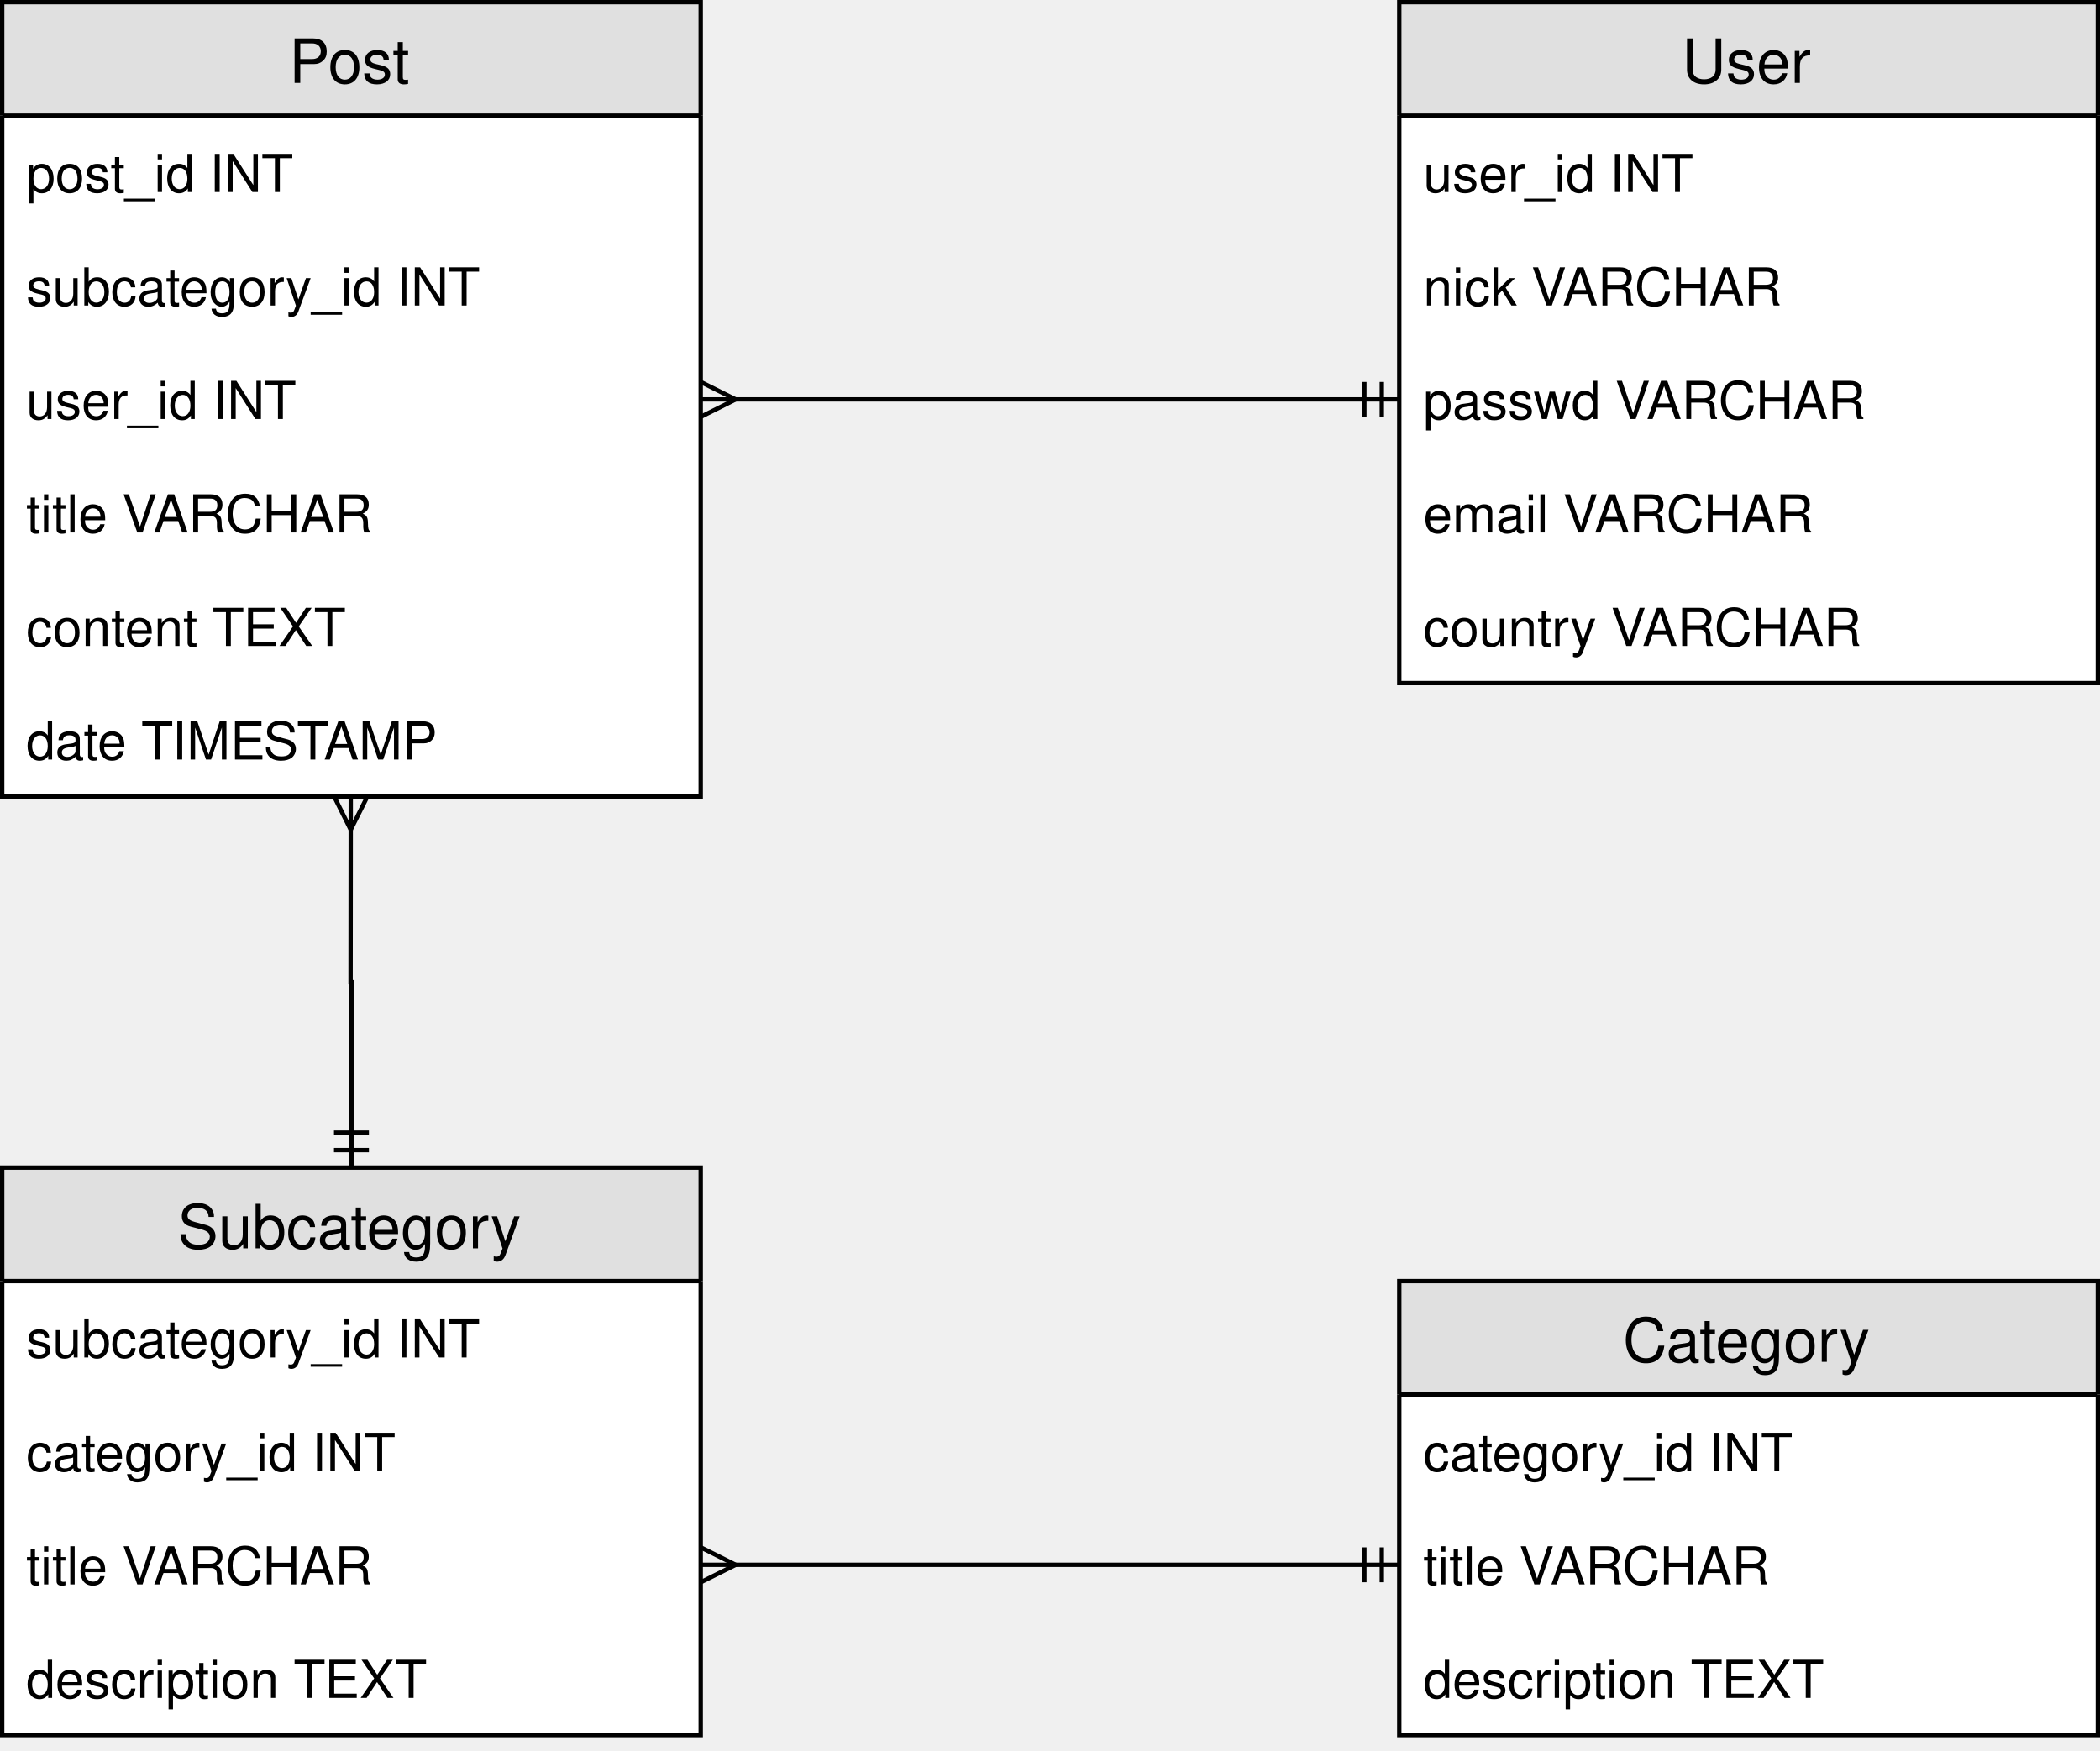
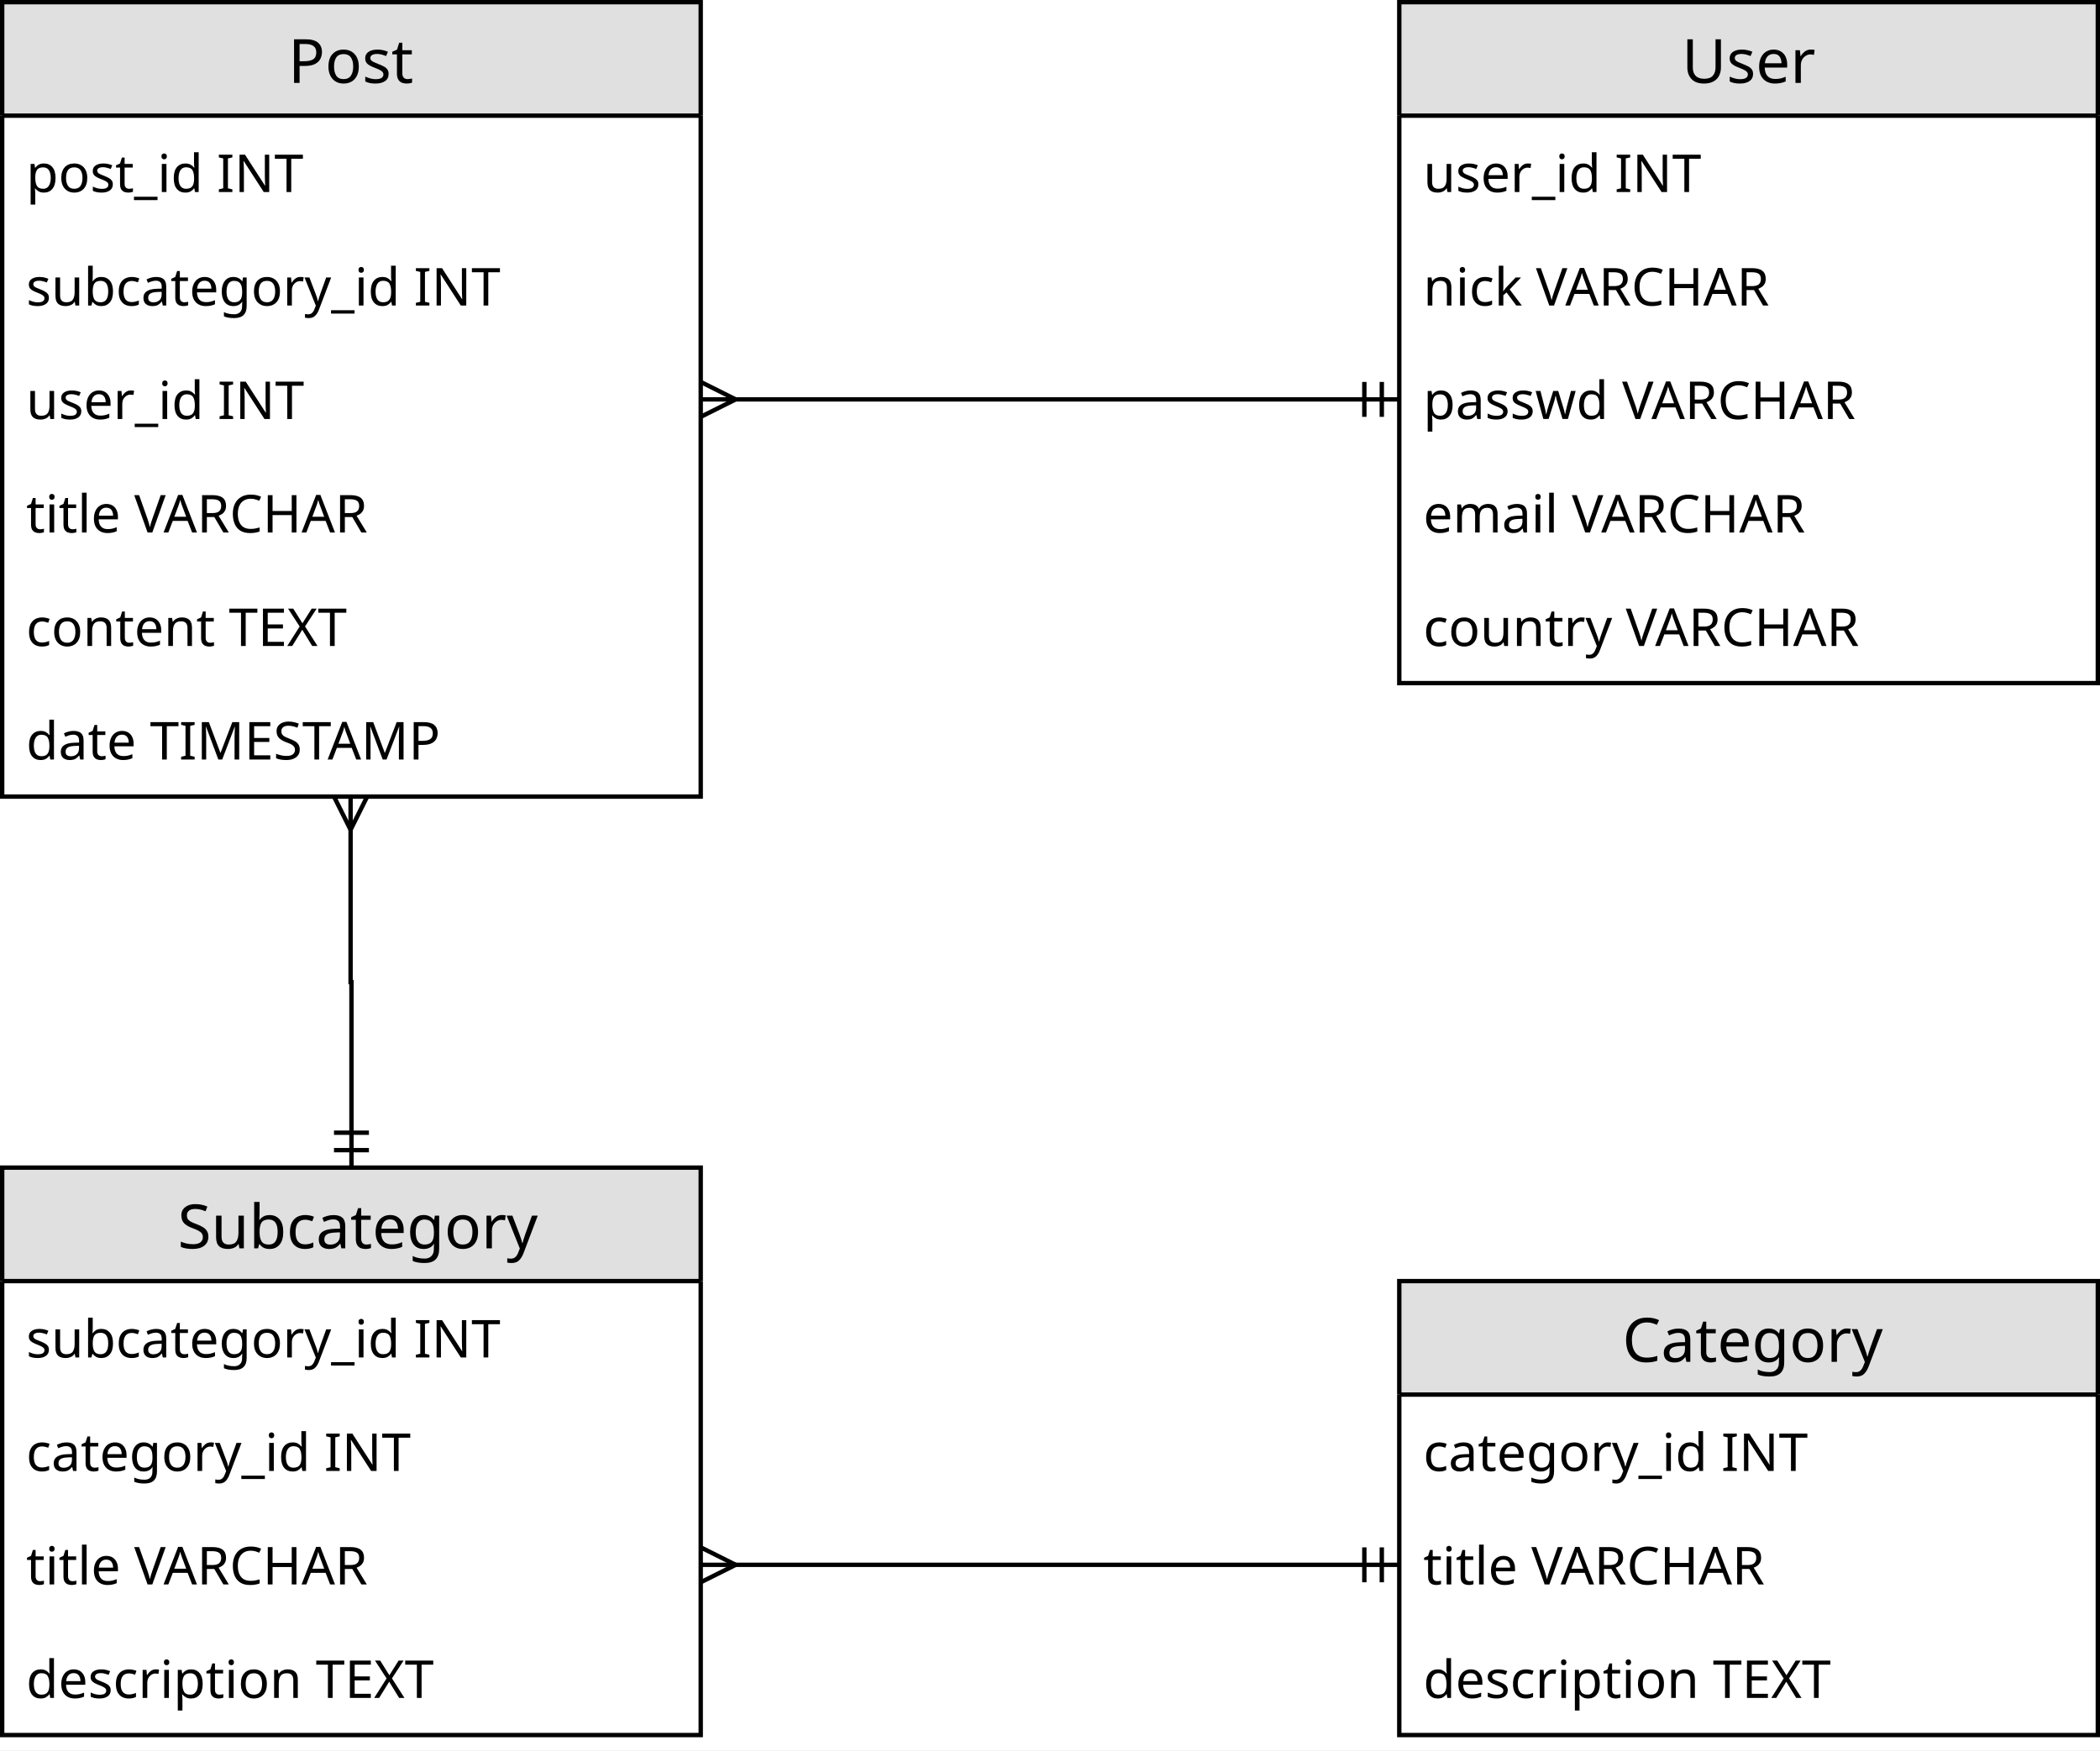
- <svg xmlns="http://www.w3.org/2000/svg" version="1.1" width="481px" height="401px" viewBox="-0.5 -0.5 481 401" content="&lt;mxfile host=&quot;app.diagrams.net&quot; modified=&quot;2020-06-12T11:26:08.813Z&quot; agent=&quot;5.0 (Windows NT 10.0; Win64; x64) AppleWebKit/537.36 (KHTML, like Gecko) Chrome/83.0.41.97 Safari/537.36&quot; etag=&quot;dVLRGfyCPmLMwlbPSUTz&quot; version=&quot;13.1.6&quot; type=&quot;device&quot;&gt;&lt;diagram id=&quot;KZczJsixarslFs42sei7&quot; name=&quot;Page-1&quot;&gt;7ZtRc+I2EMc/DY/tYNkQeAwcuWMmaRlIe+lTRrGFrZ5seWQR4D59V7aE8akl9GLGZEZJZoL+kixpfyvtGkPPn6a7zwLnyQOPCOuhfrTr+Z96CKH+EME/pewrZeQHlRALGlWSVwsr+p1osa/VDY1I0WgoOWeS5k0x5FlGQtnQsBB822y25qw5ao5jYgmrEDNb/UojmehVoJta/0JonJiRveG4qkmxaaxXUiQ44tsjyZ/1/KngXFav0t2UMGU8Y5eq391/1B4mJkgmz+kQzQP/6xwXr/hmEs2Xz4unZ/RLYCYn92bFJAID6CIXMuExzzCb1epE8E0WEXXZPpTqNvec5yB6IP5NpNxrmngjOUiJTJmuhRmL/ZPq/2swHhvhr1IYjwIjfNrpIarS/ri0IIKmRBKhxUJiIW8VcBBmyxRn0e8ZMRV3lLFD76jRbF9pRy1sw2pbF3wjQnLCmp5mD0PGRJ5qOKoaKlsfDaHBfSYclib20EAQhiV9bToj1j4dH9rV2OGFJv8/vMAfduoFXtMDBm/yf4vg2c7w86iDM0mj4LpIjz4S6avY1D46FzW6KtT6uq+YbfRIfxRwXP6Iv9jSlOHSqmueSeMJymZhQll0j/d8o5YNNg+/mdIk4YJ+h/bYMC6RaA9AQ3U1MP6UMy7KcXzSV7+Nnit1RT2WIAX0XRg+3g/SA941Gt7jQppZcsZwXtCXct6qYwqkaDbhUvLUeJJe5V1zUuvyB+oxo3EGWghjqZhS2aJajRec8p9XIiTZneSta4ORDrY6FfKGurytE4uDlhwnFYPhhXwEWT6yAR95hj6oP//t0XIWWKksWQv+jRg7ZrzyniPTaqnIcUiz+J6s1UqCWlnqxSmJgwXXrNy7CY0ikpUnjsQSvxw8Mec0k+XiBxP4AxtN1ekxgDlNoezVZfhTzYWc8gymiWmJi4C7bIlymQZY9K9gT+6mt2lrumh4Hlx0Kba+xTajsN1Q/8/b5fTL7dLB/Xm4A9Qx3MCCm+Oi2EYObxt4b0Yd4zV3v0d8SYopc3jbwOv1g67P5oHFN4Qku5qlI/x+wv6ZqdXFCKOxRXiKJYm5vrZLwa8hBQ8G/pkpuDky2j8K7KM+1I7i8vAT++oDJeL2XZakEmzqjvo2+Haei/v2nVZEilDQXFKeQcXj7Mlt4fcg7j4ft6P5avMSuoDedUA/uIEJ6ObB3JsB3cTd9jM/O6AXta+4mH5id32cmI7sd9cd4TYJdx7VzdMcl7VdhG/nId1c2GVtl0Lc/dtsnr2HFxyM4PK1a8nXzn8GOkKXchL79i0HJ3Fh/MR++jiJmmc/KXPZeMuQu8/VbMjucwxt0e08U/PsTM1l4u3xvYI07cYCHMLq1UJdGv5+vp0/CzWfdj6+1YIArODOH2arx9uHhSP8HsKDy2VZUKy/olDWHX3Rw5/9Aw==&lt;/diagram&gt;&lt;/mxfile&gt;">
-   <defs>
-     <clipPath id="mx-clip-324-31-152-26-0">
-       <rect x="324" y="31" width="152" height="26" />
-     </clipPath>
-     <clipPath id="mx-clip-324-57-152-26-0">
-       <rect x="324" y="57" width="152" height="26" />
-     </clipPath>
-     <clipPath id="mx-clip-324-83-152-26-0">
-       <rect x="324" y="83" width="152" height="26" />
-     </clipPath>
-     <clipPath id="mx-clip-324-109-152-26-0">
-       <rect x="324" y="109" width="152" height="26" />
-     </clipPath>
-     <clipPath id="mx-clip-324-135-152-26-0">
-       <rect x="324" y="135" width="152" height="26" />
-     </clipPath>
-     <clipPath id="mx-clip-324-324-152-26-0">
-       <rect x="324" y="324" width="152" height="26" />
-     </clipPath>
-     <clipPath id="mx-clip-324-350-152-26-0">
-       <rect x="324" y="350" width="152" height="26" />
-     </clipPath>
-     <clipPath id="mx-clip-324-376-152-26-0">
-       <rect x="324" y="376" width="152" height="26" />
-     </clipPath>
-     <clipPath id="mx-clip-4-298-152-26-0">
-       <rect x="4" y="298" width="152" height="26" />
-     </clipPath>
-     <clipPath id="mx-clip-4-324-152-26-0">
-       <rect x="4" y="324" width="152" height="26" />
-     </clipPath>
-     <clipPath id="mx-clip-4-350-152-26-0">
-       <rect x="4" y="350" width="152" height="26" />
-     </clipPath>
-     <clipPath id="mx-clip-4-376-152-26-0">
-       <rect x="4" y="376" width="152" height="26" />
-     </clipPath>
-     <clipPath id="mx-clip-4-31-152-26-0">
-       <rect x="4" y="31" width="152" height="26" />
-     </clipPath>
-     <clipPath id="mx-clip-4-57-152-26-0">
-       <rect x="4" y="57" width="152" height="26" />
-     </clipPath>
-     <clipPath id="mx-clip-4-83-152-26-0">
-       <rect x="4" y="83" width="152" height="26" />
-     </clipPath>
-     <clipPath id="mx-clip-4-109-152-26-0">
-       <rect x="4" y="109" width="152" height="26" />
-     </clipPath>
-     <clipPath id="mx-clip-4-135-152-26-0">
-       <rect x="4" y="135" width="152" height="26" />
-     </clipPath>
-     <clipPath id="mx-clip-4-161-152-26-0">
-       <rect x="4" y="161" width="152" height="26" />
-     </clipPath>
-   </defs>
+ <svg xmlns="http://www.w3.org/2000/svg" xmlns:xlink="http://www.w3.org/1999/xlink" version="1.1" id="Layer_1" x="0px" y="0px" viewBox="0 0 481 401" style="enable-background:new 0 0 481 401;" xml:space="preserve">
+   <style type="text/css">
+ 	.st0{fill:#FFFFFF;}
+ 	.st1{fill:none;stroke:#000000;stroke-miterlimit:10;}
+ 	.st2{fill:#E0E0E0;stroke:#000000;stroke-miterlimit:10;}
+ 	.st3{fill:#FFFFFF;stroke:#000000;stroke-miterlimit:10;}
+ 	.st4{font-family:'ArialMT';}
+ 	.st5{font-size:14px;}
+ 	.st6{fill:none;}
+ 	.st7{clip-path:url(#SVGID_2_);}
+ 	.st8{font-size:12px;}
+ 	.st9{clip-path:url(#SVGID_4_);}
+ 	.st10{clip-path:url(#SVGID_6_);}
+ 	.st11{clip-path:url(#SVGID_8_);}
+ 	.st12{clip-path:url(#SVGID_10_);}
+ 	.st13{clip-path:url(#SVGID_12_);}
+ 	.st14{clip-path:url(#SVGID_14_);}
+ 	.st15{clip-path:url(#SVGID_16_);}
+ 	.st16{clip-path:url(#SVGID_18_);}
+ 	.st17{clip-path:url(#SVGID_20_);}
+ 	.st18{clip-path:url(#SVGID_22_);}
+ 	.st19{clip-path:url(#SVGID_24_);}
+ 	.st20{clip-path:url(#SVGID_26_);}
+ 	.st21{clip-path:url(#SVGID_28_);}
+ 	.st22{clip-path:url(#SVGID_30_);}
+ 	.st23{clip-path:url(#SVGID_32_);}
+ 	.st24{clip-path:url(#SVGID_34_);}
+ 	.st25{clip-path:url(#SVGID_36_);}
+ </style>
+   <rect class="st0" width="481" height="401" />
  <g>
-     <path d="M 80 267 L 80 224.5 L 79.8 224.5 L 79.84 181.58" fill="none" stroke="#000000" stroke-miterlimit="10" pointer-events="stroke" />
-     <path d="M 76 263 L 84 263 M 76 259 L 84 259" fill="none" stroke="#000000" stroke-miterlimit="10" pointer-events="all" />
-     <path d="M 75.84 181.58 L 79.83 189.58 L 83.84 181.59" fill="none" stroke="#000000" stroke-miterlimit="10" pointer-events="all" />
-     <path d="M 320 91 L 160 91" fill="none" stroke="#000000" stroke-miterlimit="10" pointer-events="stroke" />
-     <path d="M 316 95 L 316 87 M 312 95 L 312 87" fill="none" stroke="#000000" stroke-miterlimit="10" pointer-events="all" />
-     <path d="M 160 95 L 168 91 L 160 87" fill="none" stroke="#000000" stroke-miterlimit="10" pointer-events="all" />
-     <path d="M 320 358 L 160 358" fill="none" stroke="#000000" stroke-miterlimit="10" pointer-events="stroke" />
-     <path d="M 316 362 L 316 354 M 312 362 L 312 354" fill="none" stroke="#000000" stroke-miterlimit="10" pointer-events="all" />
-     <path d="M 160 362 L 168 358 L 160 354" fill="none" stroke="#000000" stroke-miterlimit="10" pointer-events="all" />
-     <path d="M 320 26 L 320 0 L 480 0 L 480 26" fill="#e0e0e0" stroke="#000000" stroke-miterlimit="10" pointer-events="all" />
-     <path d="M 320 26 L 320 156 L 480 156 L 480 26" fill="#ffffff" stroke="#000000" stroke-miterlimit="10" pointer-events="all" />
-     <path d="M 320 26 L 480 26" fill="none" stroke="#000000" stroke-miterlimit="10" pointer-events="all" />
-     <g fill="#000000" font-family="Helvetica" text-anchor="middle" font-size="14px">
-       <text x="399.5" y="18.5">User</text>
-     </g>
-     <rect x="320" y="26" width="160" height="26" fill="none" stroke="none" pointer-events="all" />
-     <g fill="#000000" font-family="Helvetica" clip-path="url(#mx-clip-324-31-152-26-0)" font-size="12px">
-       <text x="325.5" y="43.5">user_id INT</text>
-     </g>
-     <rect x="320" y="52" width="160" height="26" fill="none" stroke="none" pointer-events="all" />
-     <g fill="#000000" font-family="Helvetica" clip-path="url(#mx-clip-324-57-152-26-0)" font-size="12px">
-       <text x="325.5" y="69.5">nick VARCHAR</text>
-     </g>
-     <rect x="320" y="78" width="160" height="26" fill="none" stroke="none" pointer-events="all" />
-     <g fill="#000000" font-family="Helvetica" clip-path="url(#mx-clip-324-83-152-26-0)" font-size="12px">
-       <text x="325.5" y="95.5">passwd VARCHAR</text>
-     </g>
-     <rect x="320" y="104" width="160" height="26" fill="none" stroke="none" pointer-events="all" />
-     <g fill="#000000" font-family="Helvetica" clip-path="url(#mx-clip-324-109-152-26-0)" font-size="12px">
-       <text x="325.5" y="121.5">email VARCHAR</text>
-     </g>
-     <rect x="320" y="130" width="160" height="26" fill="none" stroke="none" pointer-events="all" />
-     <g fill="#000000" font-family="Helvetica" clip-path="url(#mx-clip-324-135-152-26-0)" font-size="12px">
-       <text x="325.5" y="147.5">country VARCHAR</text>
-     </g>
-     <path d="M 320 319 L 320 293 L 480 293 L 480 319" fill="#e0e0e0" stroke="#000000" stroke-miterlimit="10" pointer-events="all" />
-     <path d="M 320 319 L 320 397 L 480 397 L 480 319" fill="#ffffff" stroke="#000000" stroke-miterlimit="10" pointer-events="all" />
-     <path d="M 320 319 L 480 319" fill="none" stroke="#000000" stroke-miterlimit="10" pointer-events="all" />
-     <g fill="#000000" font-family="Helvetica" text-anchor="middle" font-size="14px">
-       <text x="399.5" y="311.5">Category</text>
-     </g>
-     <rect x="320" y="319" width="160" height="26" fill="none" stroke="none" pointer-events="all" />
-     <g fill="#000000" font-family="Helvetica" clip-path="url(#mx-clip-324-324-152-26-0)" font-size="12px">
-       <text x="325.5" y="336.5">category_id INT</text>
-     </g>
-     <rect x="320" y="345" width="160" height="26" fill="none" stroke="none" pointer-events="all" />
-     <g fill="#000000" font-family="Helvetica" clip-path="url(#mx-clip-324-350-152-26-0)" font-size="12px">
-       <text x="325.5" y="362.5">title VARCHAR</text>
-     </g>
-     <rect x="320" y="371" width="160" height="26" fill="none" stroke="none" pointer-events="all" />
-     <g fill="#000000" font-family="Helvetica" clip-path="url(#mx-clip-324-376-152-26-0)" font-size="12px">
-       <text x="325.5" y="388.5">description TEXT</text>
-     </g>
-     <path d="M 0 293 L 0 267 L 160 267 L 160 293" fill="#e0e0e0" stroke="#000000" stroke-miterlimit="10" pointer-events="all" />
-     <path d="M 0 293 L 0 397 L 160 397 L 160 293" fill="#ffffff" stroke="#000000" stroke-miterlimit="10" pointer-events="all" />
-     <path d="M 0 293 L 160 293" fill="none" stroke="#000000" stroke-miterlimit="10" pointer-events="all" />
-     <g fill="#000000" font-family="Helvetica" text-anchor="middle" font-size="14px">
-       <text x="79.5" y="285.5">Subcategory</text>
-     </g>
-     <rect x="0" y="293" width="160" height="26" fill="none" stroke="none" pointer-events="all" />
-     <g fill="#000000" font-family="Helvetica" clip-path="url(#mx-clip-4-298-152-26-0)" font-size="12px">
-       <text x="5.5" y="310.5">subcategory_id INT</text>
-     </g>
-     <rect x="0" y="319" width="160" height="26" fill="none" stroke="none" pointer-events="all" />
-     <g fill="#000000" font-family="Helvetica" clip-path="url(#mx-clip-4-324-152-26-0)" font-size="12px">
-       <text x="5.5" y="336.5">category_id INT</text>
-     </g>
-     <rect x="0" y="345" width="160" height="26" fill="none" stroke="none" pointer-events="all" />
-     <g fill="#000000" font-family="Helvetica" clip-path="url(#mx-clip-4-350-152-26-0)" font-size="12px">
-       <text x="5.5" y="362.5">title VARCHAR</text>
-     </g>
-     <rect x="0" y="371" width="160" height="26" fill="none" stroke="none" pointer-events="all" />
-     <g fill="#000000" font-family="Helvetica" clip-path="url(#mx-clip-4-376-152-26-0)" font-size="12px">
-       <text x="5.5" y="388.5">description TEXT</text>
-     </g>
-     <path d="M 0 26 L 0 0 L 160 0 L 160 26" fill="#e0e0e0" stroke="#000000" stroke-miterlimit="10" pointer-events="all" />
-     <path d="M 0 26 L 0 182 L 160 182 L 160 26" fill="#ffffff" stroke="#000000" stroke-miterlimit="10" pointer-events="all" />
-     <path d="M 0 26 L 160 26" fill="none" stroke="#000000" stroke-miterlimit="10" pointer-events="all" />
-     <g fill="#000000" font-family="Helvetica" text-anchor="middle" font-size="14px">
-       <text x="79.5" y="18.5">Post</text>
-     </g>
-     <rect x="0" y="26" width="160" height="26" fill="none" stroke="none" pointer-events="all" />
-     <g fill="#000000" font-family="Helvetica" clip-path="url(#mx-clip-4-31-152-26-0)" font-size="12px">
-       <text x="5.5" y="43.5">post_id INT</text>
-     </g>
-     <rect x="0" y="52" width="160" height="26" fill="none" stroke="none" pointer-events="all" />
-     <g fill="#000000" font-family="Helvetica" clip-path="url(#mx-clip-4-57-152-26-0)" font-size="12px">
-       <text x="5.5" y="69.5">subcategory_id INT</text>
-     </g>
-     <rect x="0" y="78" width="160" height="26" fill="none" stroke="none" pointer-events="all" />
-     <g fill="#000000" font-family="Helvetica" clip-path="url(#mx-clip-4-83-152-26-0)" font-size="12px">
-       <text x="5.5" y="95.5">user_id INT</text>
-     </g>
-     <rect x="0" y="104" width="160" height="26" fill="none" stroke="none" pointer-events="all" />
-     <g fill="#000000" font-family="Helvetica" clip-path="url(#mx-clip-4-109-152-26-0)" font-size="12px">
-       <text x="5.5" y="121.5">title VARCHAR</text>
-     </g>
-     <rect x="0" y="130" width="160" height="26" fill="none" stroke="none" pointer-events="all" />
-     <g fill="#000000" font-family="Helvetica" clip-path="url(#mx-clip-4-135-152-26-0)" font-size="12px">
-       <text x="5.5" y="147.5">content TEXT</text>
-     </g>
-     <rect x="0" y="156" width="160" height="26" fill="none" stroke="none" pointer-events="all" />
-     <g fill="#000000" font-family="Helvetica" clip-path="url(#mx-clip-4-161-152-26-0)" font-size="12px">
-       <text x="5.5" y="173.5">date TIMESTAMP</text>
+     <path pointer-events="stroke" class="st1" d="M80.5,267.5V225h-0.2l0-42.9" />
+     <path pointer-events="all" class="st1" d="M76.5,263.5h8 M76.5,259.5h8" />
+     <path pointer-events="all" class="st1" d="M76.3,182.1l4,8l4-8" />
+     <path pointer-events="stroke" class="st1" d="M320.5,91.5h-160" />
+     <path pointer-events="all" class="st1" d="M316.5,95.5v-8 M312.5,95.5v-8" />
+     <path pointer-events="all" class="st1" d="M160.5,95.5l8-4l-8-4" />
+     <path pointer-events="stroke" class="st1" d="M320.5,358.5h-160" />
+     <path pointer-events="all" class="st1" d="M316.5,362.5v-8 M312.5,362.5v-8" />
+     <path pointer-events="all" class="st1" d="M160.5,362.5l8-4l-8-4" />
+     <path pointer-events="all" class="st2" d="M320.5,26.5v-26h160v26" />
+     <path pointer-events="all" class="st3" d="M320.5,26.5v130h160v-130" />
+     <path pointer-events="all" class="st1" d="M320.5,26.5h160" />
+     <g>
+       <text transform="matrix(1 0 0 1 385.2207 19)" class="st4 st5">User</text>
+     </g>
+     <rect x="320.5" y="26.5" pointer-events="all" class="st6" width="160" height="26" />
+     <g>
+       <defs>
+         <rect id="SVGID_1_" x="324.5" y="31.5" width="152" height="26" />
+       </defs>
+       <clipPath id="SVGID_2_">
+         <use xlink:href="#SVGID_1_" style="overflow:visible;" />
+       </clipPath>
+       <g class="st7">
+         <text transform="matrix(1 0 0 1 326 44)" class="st4 st8">user_id INT</text>
+       </g>
+     </g>
+     <rect x="320.5" y="52.5" pointer-events="all" class="st6" width="160" height="26" />
+     <g>
+       <defs>
+         <rect id="SVGID_3_" x="324.5" y="57.5" width="152" height="26" />
+       </defs>
+       <clipPath id="SVGID_4_">
+         <use xlink:href="#SVGID_3_" style="overflow:visible;" />
+       </clipPath>
+       <g class="st9">
+         <text transform="matrix(1 0 0 1 326 70)" class="st4 st8">nick VARCHAR</text>
+       </g>
+     </g>
+     <rect x="320.5" y="78.5" pointer-events="all" class="st6" width="160" height="26" />
+     <g>
+       <defs>
+         <rect id="SVGID_5_" x="324.5" y="83.5" width="152" height="26" />
+       </defs>
+       <clipPath id="SVGID_6_">
+         <use xlink:href="#SVGID_5_" style="overflow:visible;" />
+       </clipPath>
+       <g class="st10">
+         <text transform="matrix(1 0 0 1 326 96)" class="st4 st8">passwd VARCHAR</text>
+       </g>
+     </g>
+     <rect x="320.5" y="104.5" pointer-events="all" class="st6" width="160" height="26" />
+     <g>
+       <defs>
+         <rect id="SVGID_7_" x="324.5" y="109.5" width="152" height="26" />
+       </defs>
+       <clipPath id="SVGID_8_">
+         <use xlink:href="#SVGID_7_" style="overflow:visible;" />
+       </clipPath>
+       <g class="st11">
+         <text transform="matrix(1 0 0 1 326 122)" class="st4 st8">email VARCHAR</text>
+       </g>
+     </g>
+     <rect x="320.5" y="130.5" pointer-events="all" class="st6" width="160" height="26" />
+     <g>
+       <defs>
+         <rect id="SVGID_9_" x="324.5" y="135.5" width="152" height="26" />
+       </defs>
+       <clipPath id="SVGID_10_">
+         <use xlink:href="#SVGID_9_" style="overflow:visible;" />
+       </clipPath>
+       <g class="st12">
+         <text transform="matrix(1 0 0 1 326 148)" class="st4 st8">country VARCHAR</text>
+       </g>
+     </g>
+     <path pointer-events="all" class="st2" d="M320.5,319.5v-26h160v26" />
+     <path pointer-events="all" class="st3" d="M320.5,319.5v78h160v-78" />
+     <path pointer-events="all" class="st1" d="M320.5,319.5h160" />
+     <g>
+       <text transform="matrix(1 0 0 1 371.5967 312)" class="st4 st5">Category</text>
+     </g>
+     <rect x="320.5" y="319.5" pointer-events="all" class="st6" width="160" height="26" />
+     <g>
+       <defs>
+         <rect id="SVGID_11_" x="324.5" y="324.5" width="152" height="26" />
+       </defs>
+       <clipPath id="SVGID_12_">
+         <use xlink:href="#SVGID_11_" style="overflow:visible;" />
+       </clipPath>
+       <g class="st13">
+         <text transform="matrix(1 0 0 1 326 337)" class="st4 st8">category_id INT</text>
+       </g>
+     </g>
+     <rect x="320.5" y="345.5" pointer-events="all" class="st6" width="160" height="26" />
+     <g>
+       <defs>
+         <rect id="SVGID_13_" x="324.5" y="350.5" width="152" height="26" />
+       </defs>
+       <clipPath id="SVGID_14_">
+         <use xlink:href="#SVGID_13_" style="overflow:visible;" />
+       </clipPath>
+       <g class="st14">
+         <text transform="matrix(1 0 0 1 326 363)" class="st4 st8">title VARCHAR</text>
+       </g>
+     </g>
+     <rect x="320.5" y="371.5" pointer-events="all" class="st6" width="160" height="26" />
+     <g>
+       <defs>
+         <rect id="SVGID_15_" x="324.5" y="376.5" width="152" height="26" />
+       </defs>
+       <clipPath id="SVGID_16_">
+         <use xlink:href="#SVGID_15_" style="overflow:visible;" />
+       </clipPath>
+       <g class="st15">
+         <text transform="matrix(1 0 0 1 326 389)" class="st4 st8">description TEXT</text>
+       </g>
+     </g>
+     <path pointer-events="all" class="st2" d="M0.5,293.5v-26h160v26" />
+     <path pointer-events="all" class="st3" d="M0.5,293.5v104h160v-104" />
+     <path pointer-events="all" class="st1" d="M0.5,293.5h160" />
+     <g>
+       <text transform="matrix(1 0 0 1 40.6968 286)" class="st4 st5">Subcategory</text>
+     </g>
+     <rect x="0.5" y="293.5" pointer-events="all" class="st6" width="160" height="26" />
+     <g>
+       <defs>
+         <rect id="SVGID_17_" x="4.5" y="298.5" width="152" height="26" />
+       </defs>
+       <clipPath id="SVGID_18_">
+         <use xlink:href="#SVGID_17_" style="overflow:visible;" />
+       </clipPath>
+       <g class="st16">
+         <text transform="matrix(1 0 0 1 6 311)" class="st4 st8">subcategory_id INT</text>
+       </g>
+     </g>
+     <rect x="0.5" y="319.5" pointer-events="all" class="st6" width="160" height="26" />
+     <g>
+       <defs>
+         <rect id="SVGID_19_" x="4.5" y="324.5" width="152" height="26" />
+       </defs>
+       <clipPath id="SVGID_20_">
+         <use xlink:href="#SVGID_19_" style="overflow:visible;" />
+       </clipPath>
+       <g class="st17">
+         <text transform="matrix(1 0 0 1 6 337)" class="st4 st8">category_id INT</text>
+       </g>
+     </g>
+     <rect x="0.5" y="345.5" pointer-events="all" class="st6" width="160" height="26" />
+     <g>
+       <defs>
+         <rect id="SVGID_21_" x="4.5" y="350.5" width="152" height="26" />
+       </defs>
+       <clipPath id="SVGID_22_">
+         <use xlink:href="#SVGID_21_" style="overflow:visible;" />
+       </clipPath>
+       <g class="st18">
+         <text transform="matrix(1 0 0 1 6 363)" class="st4 st8">title VARCHAR</text>
+       </g>
+     </g>
+     <rect x="0.5" y="371.5" pointer-events="all" class="st6" width="160" height="26" />
+     <g>
+       <defs>
+         <rect id="SVGID_23_" x="4.5" y="376.5" width="152" height="26" />
+       </defs>
+       <clipPath id="SVGID_24_">
+         <use xlink:href="#SVGID_23_" style="overflow:visible;" />
+       </clipPath>
+       <g class="st19">
+         <text transform="matrix(1 0 0 1 6 389)" class="st4 st8">description TEXT</text>
+       </g>
+     </g>
+     <path pointer-events="all" class="st2" d="M0.5,26.5v-26h160v26" />
+     <path pointer-events="all" class="st3" d="M0.5,26.5v156h160v-156" />
+     <path pointer-events="all" class="st1" d="M0.5,26.5h160" />
+     <g>
+       <text transform="matrix(1 0 0 1 65.9932 19)" class="st4 st5">Post</text>
+     </g>
+     <rect x="0.5" y="26.5" pointer-events="all" class="st6" width="160" height="26" />
+     <g>
+       <defs>
+         <rect id="SVGID_25_" x="4.5" y="31.5" width="152" height="26" />
+       </defs>
+       <clipPath id="SVGID_26_">
+         <use xlink:href="#SVGID_25_" style="overflow:visible;" />
+       </clipPath>
+       <g class="st20">
+         <text transform="matrix(1 0 0 1 6 44)" class="st4 st8">post_id INT</text>
+       </g>
+     </g>
+     <rect x="0.5" y="52.5" pointer-events="all" class="st6" width="160" height="26" />
+     <g>
+       <defs>
+         <rect id="SVGID_27_" x="4.5" y="57.5" width="152" height="26" />
+       </defs>
+       <clipPath id="SVGID_28_">
+         <use xlink:href="#SVGID_27_" style="overflow:visible;" />
+       </clipPath>
+       <g class="st21">
+         <text transform="matrix(1 0 0 1 6 70)" class="st4 st8">subcategory_id INT</text>
+       </g>
+     </g>
+     <rect x="0.5" y="78.5" pointer-events="all" class="st6" width="160" height="26" />
+     <g>
+       <defs>
+         <rect id="SVGID_29_" x="4.5" y="83.5" width="152" height="26" />
+       </defs>
+       <clipPath id="SVGID_30_">
+         <use xlink:href="#SVGID_29_" style="overflow:visible;" />
+       </clipPath>
+       <g class="st22">
+         <text transform="matrix(1 0 0 1 6 96)" class="st4 st8">user_id INT</text>
+       </g>
+     </g>
+     <rect x="0.5" y="104.5" pointer-events="all" class="st6" width="160" height="26" />
+     <g>
+       <defs>
+         <rect id="SVGID_31_" x="4.5" y="109.5" width="152" height="26" />
+       </defs>
+       <clipPath id="SVGID_32_">
+         <use xlink:href="#SVGID_31_" style="overflow:visible;" />
+       </clipPath>
+       <g class="st23">
+         <text transform="matrix(1 0 0 1 6 122)" class="st4 st8">title VARCHAR</text>
+       </g>
+     </g>
+     <rect x="0.5" y="130.5" pointer-events="all" class="st6" width="160" height="26" />
+     <g>
+       <defs>
+         <rect id="SVGID_33_" x="4.5" y="135.5" width="152" height="26" />
+       </defs>
+       <clipPath id="SVGID_34_">
+         <use xlink:href="#SVGID_33_" style="overflow:visible;" />
+       </clipPath>
+       <g class="st24">
+         <text transform="matrix(1 0 0 1 6 148)" class="st4 st8">content TEXT</text>
+       </g>
+     </g>
+     <rect x="0.5" y="156.5" pointer-events="all" class="st6" width="160" height="26" />
+     <g>
+       <defs>
+         <rect id="SVGID_35_" x="4.5" y="161.5" width="152" height="26" />
+       </defs>
+       <clipPath id="SVGID_36_">
+         <use xlink:href="#SVGID_35_" style="overflow:visible;" />
+       </clipPath>
+       <g class="st25">
+         <text transform="matrix(1 0 0 1 6 174)" class="st4 st8">date TIMESTAMP</text>
+       </g>
    </g>
  </g>
</svg>
